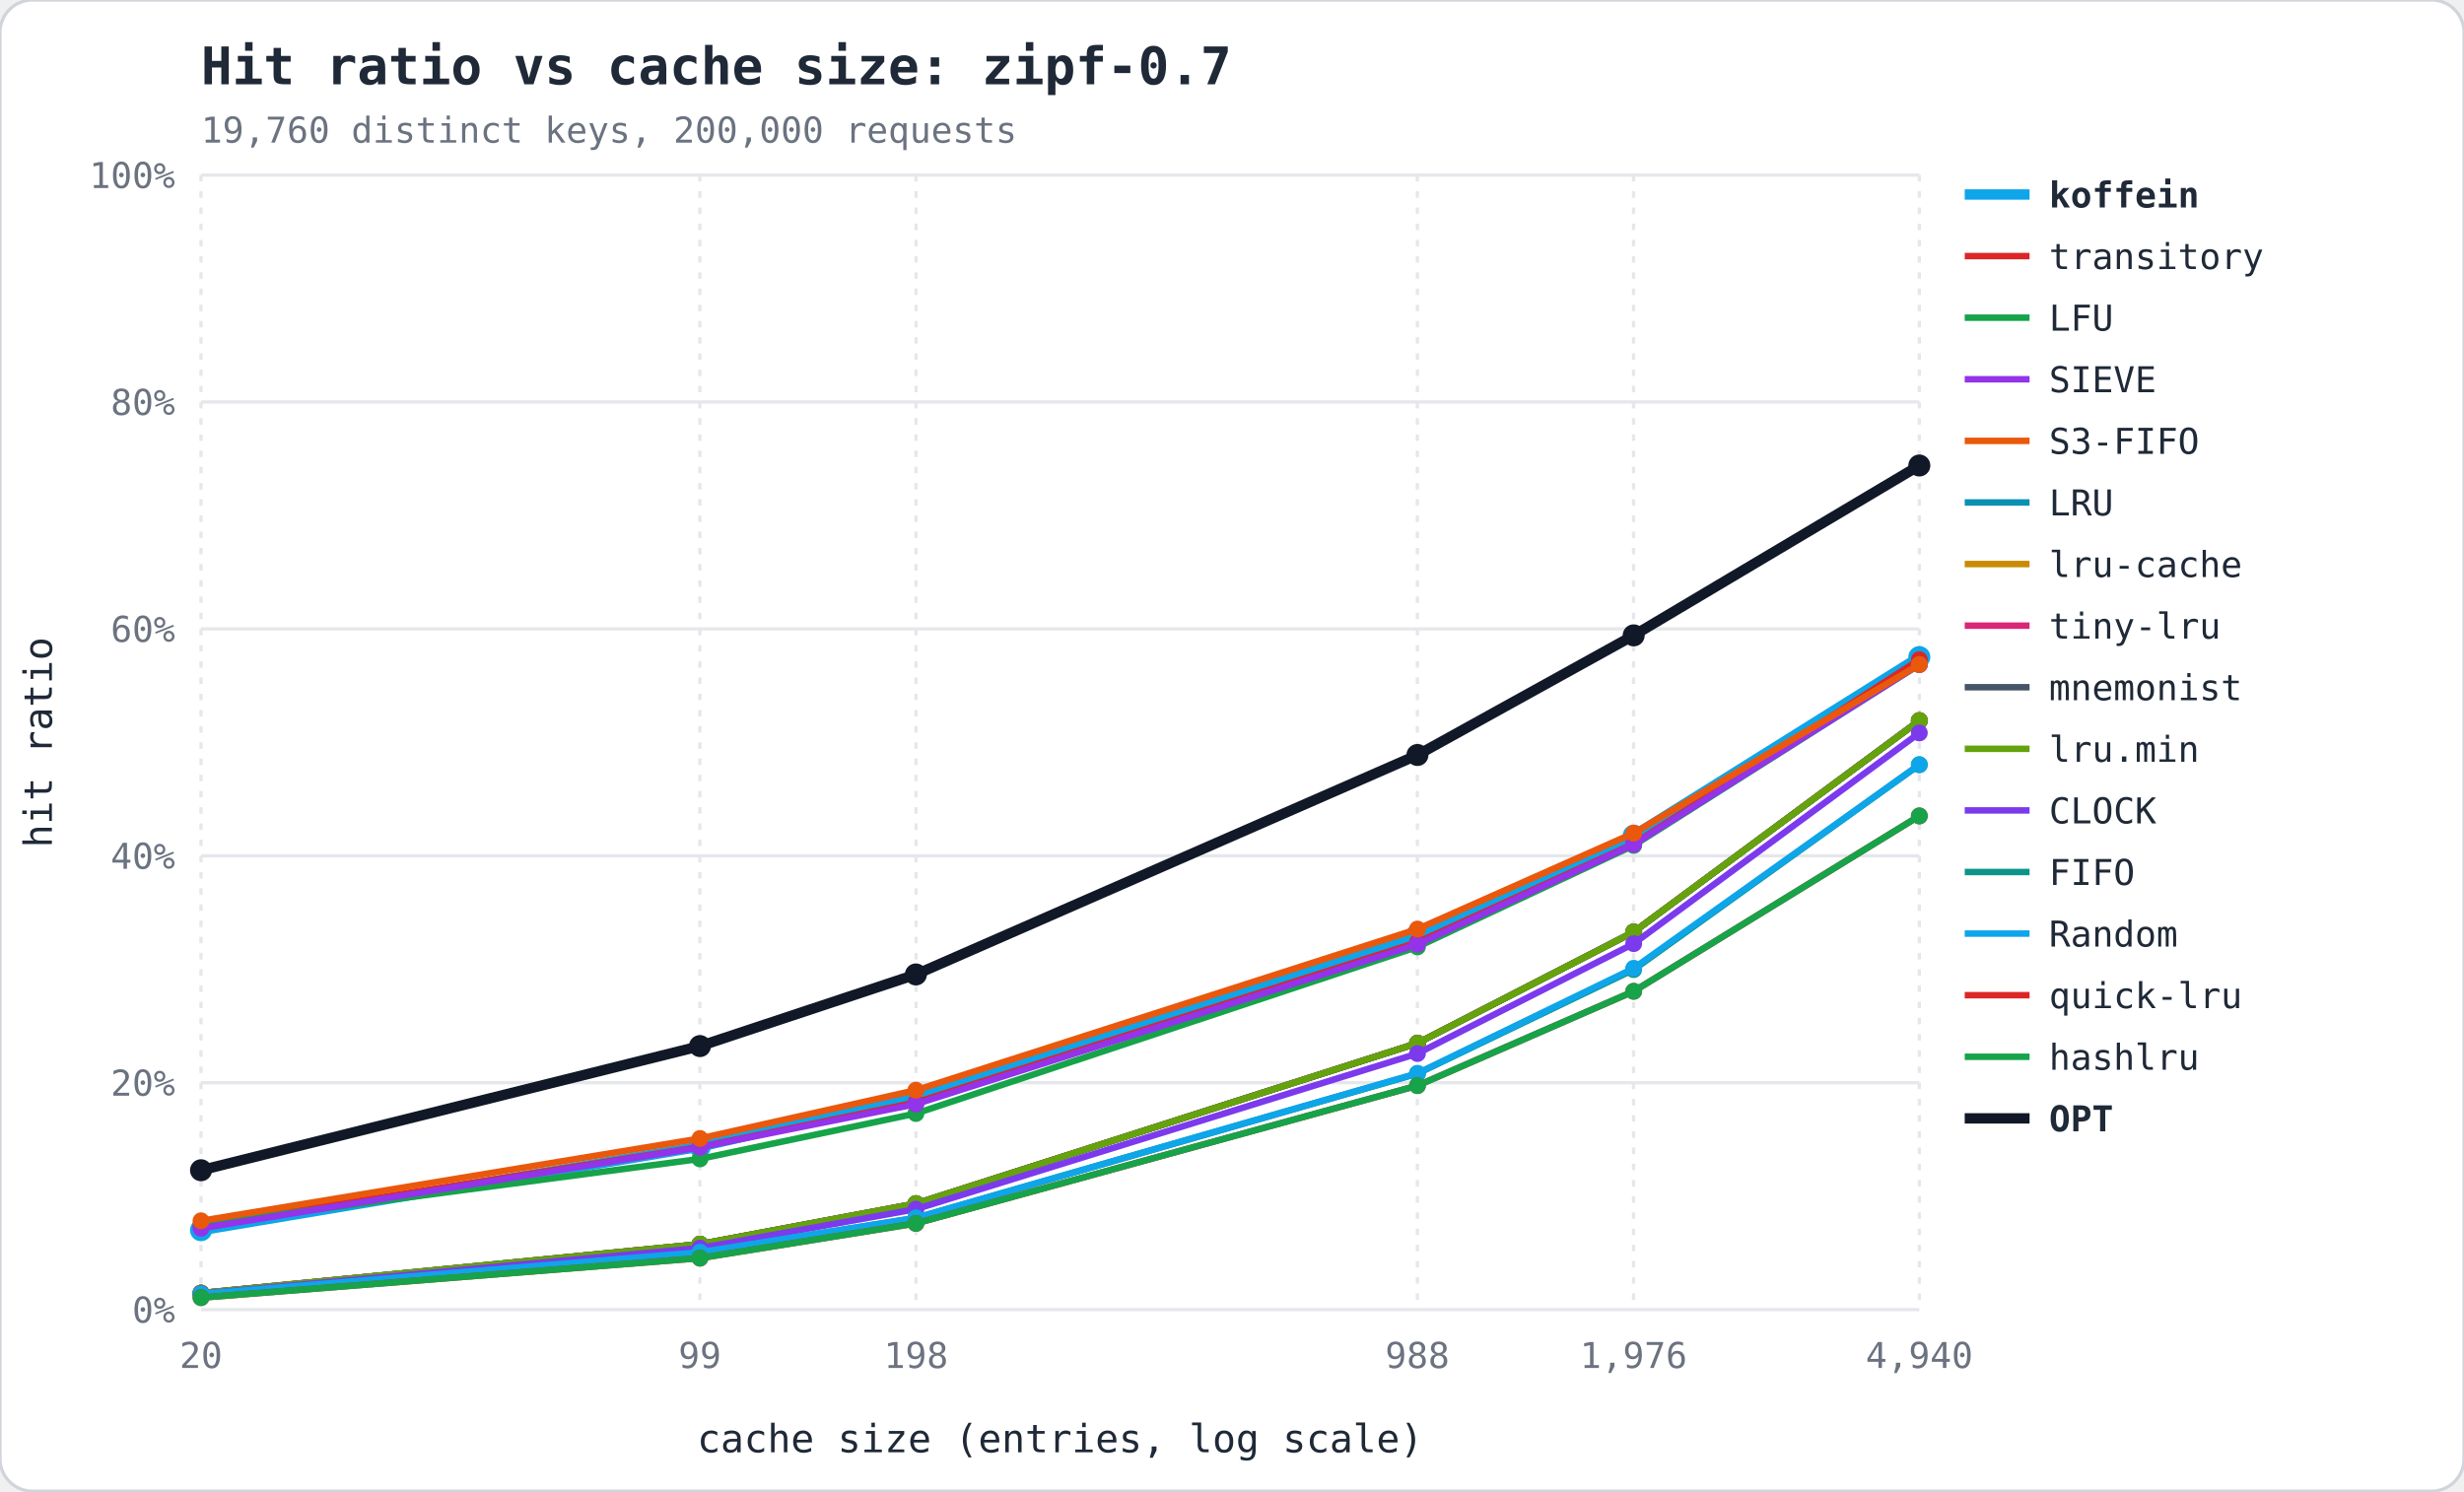
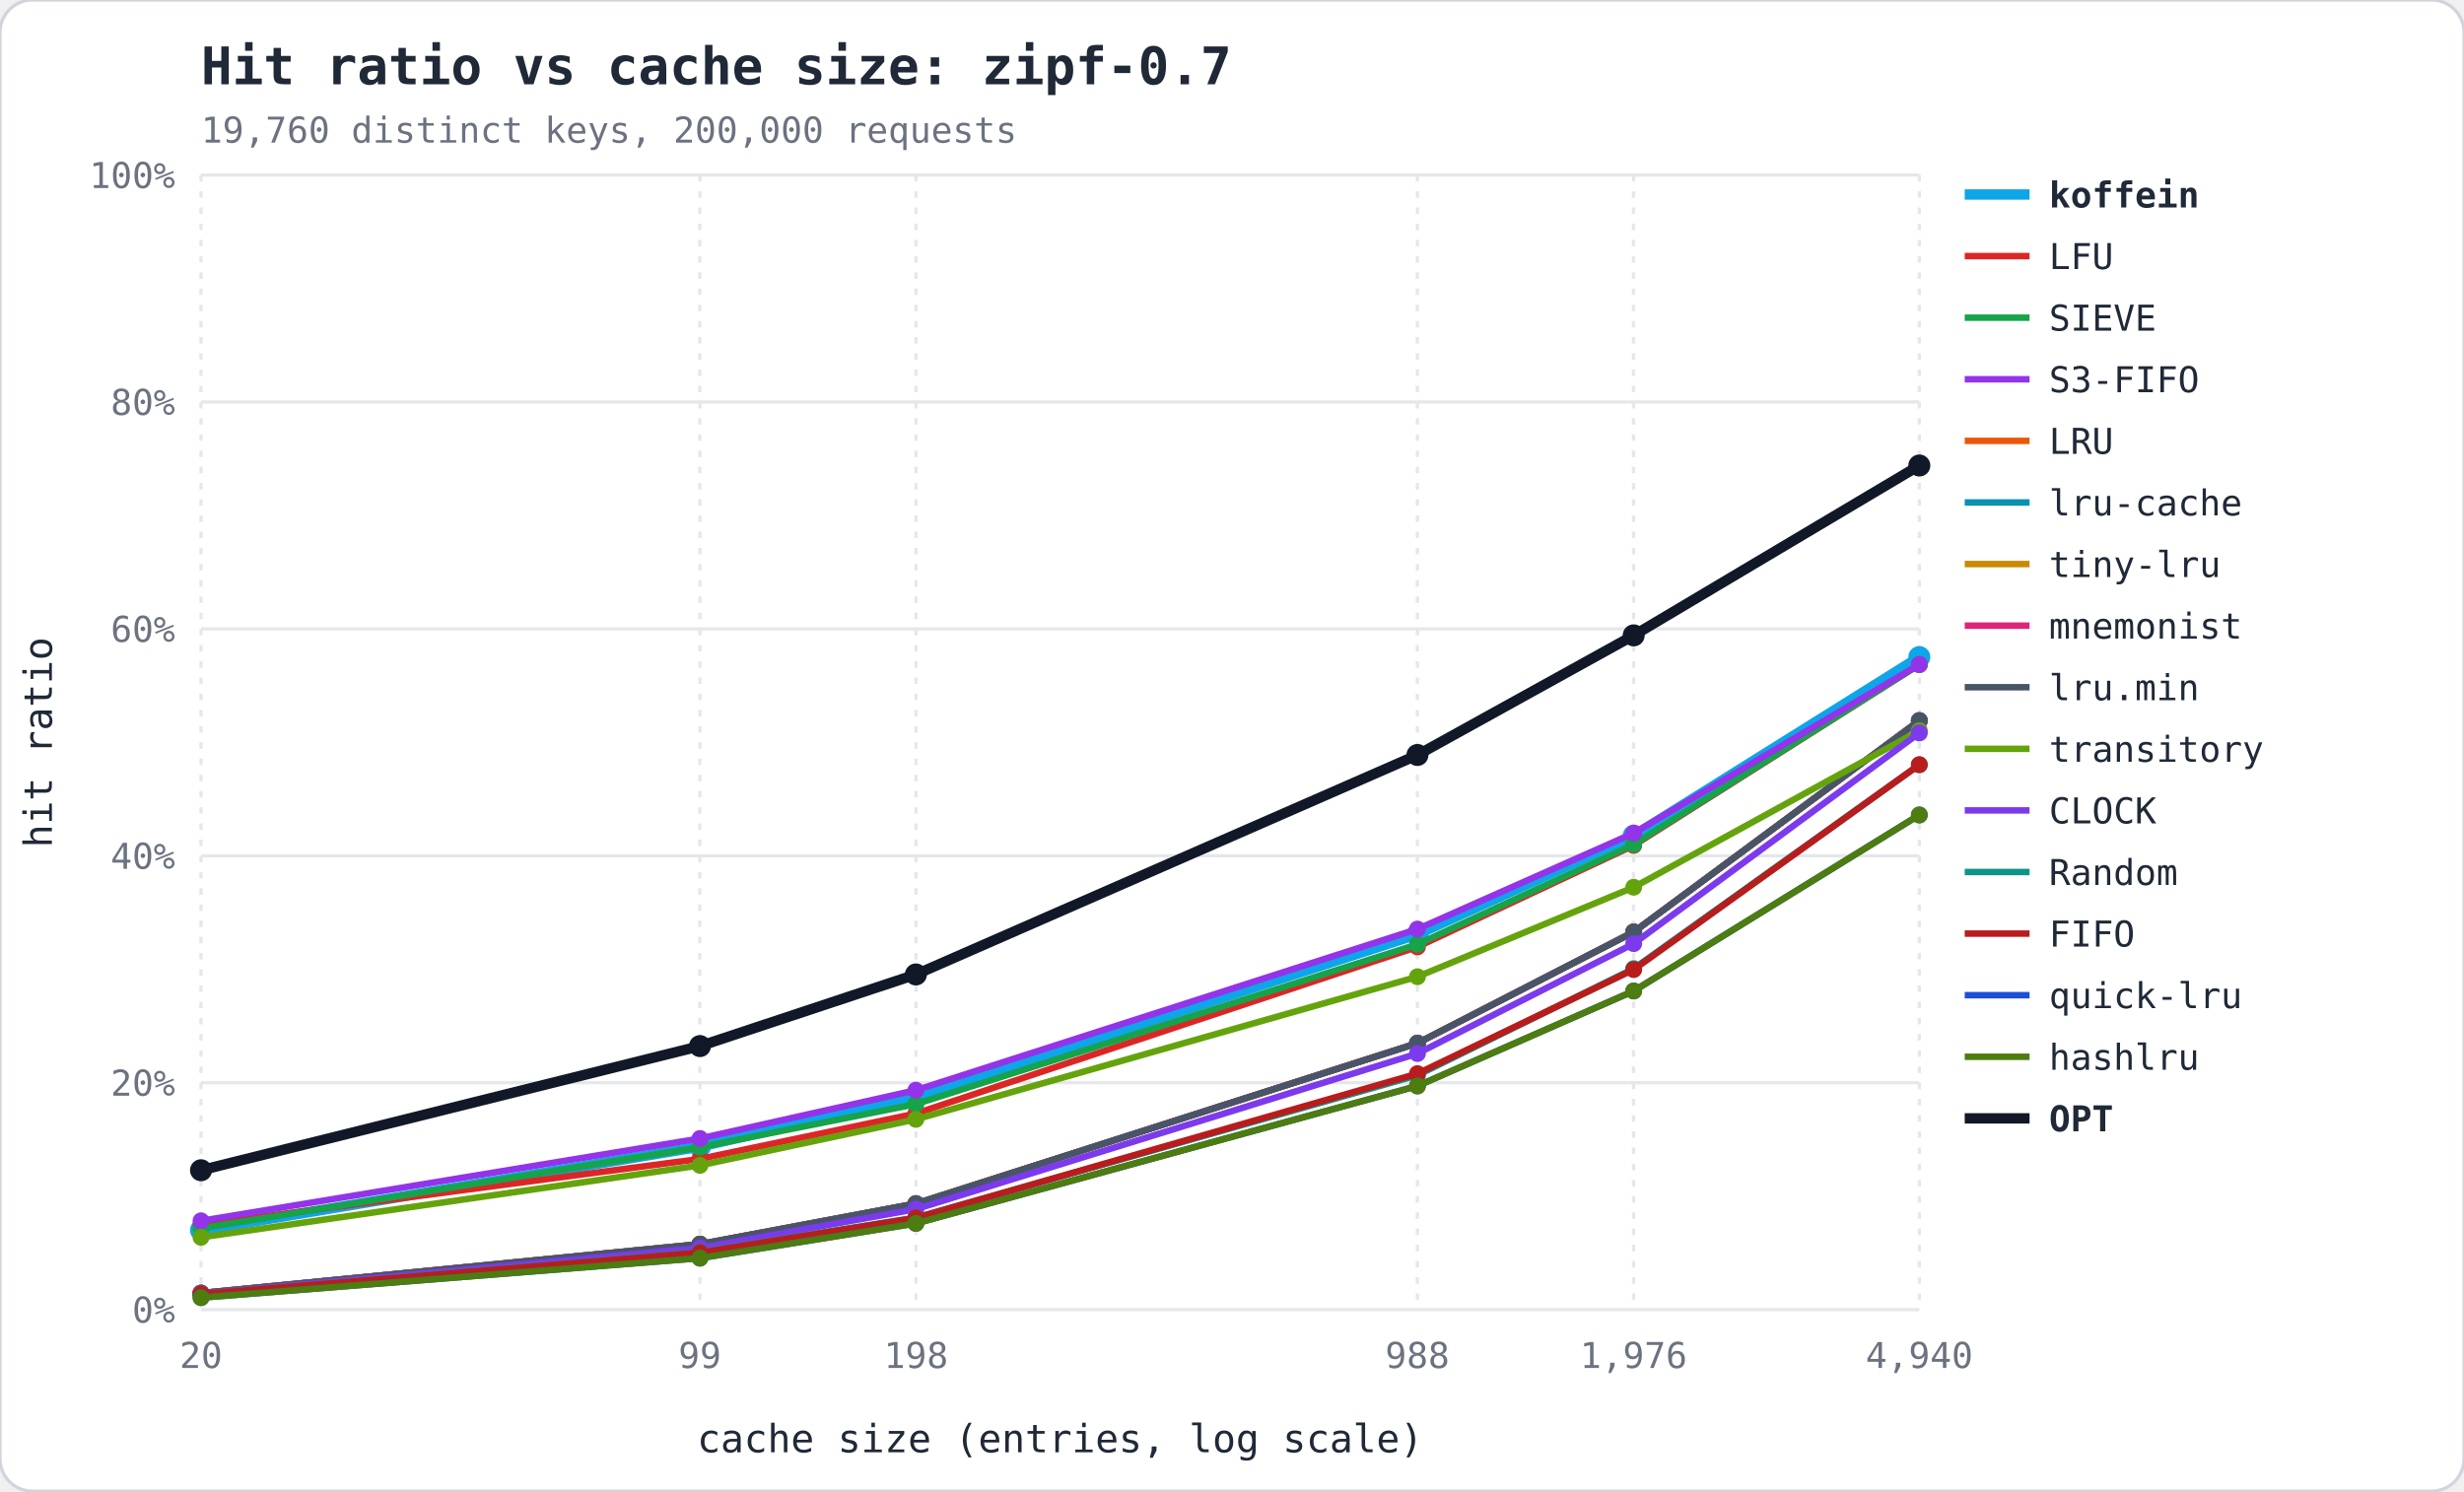
<svg xmlns="http://www.w3.org/2000/svg" viewBox="0 0 760 460" width="760" height="460" role="img">
  <rect x="0" y="0" width="760" height="460" rx="10" fill="#ffffff" stroke="#d1d5db" />
  <text x="62" y="26" font-family="ui-monospace,monospace" font-size="16" font-weight="700" fill="#1f2937">Hit ratio vs cache size: zipf-0.7</text>
  <text x="62" y="44" font-family="ui-monospace,monospace" font-size="11" fill="#6b7280">19,760 distinct keys, 200,000 requests</text>
  <line x1="62" y1="404" x2="592" y2="404" stroke="#e5e7eb" />
  <text x="54" y="408" text-anchor="end" font-family="ui-monospace,monospace" font-size="11" fill="#6b7280">0%</text>
  <line x1="62" y1="334" x2="592" y2="334" stroke="#e5e7eb" />
  <text x="54" y="338" text-anchor="end" font-family="ui-monospace,monospace" font-size="11" fill="#6b7280">20%</text>
  <line x1="62" y1="264" x2="592" y2="264" stroke="#e5e7eb" />
  <text x="54" y="268" text-anchor="end" font-family="ui-monospace,monospace" font-size="11" fill="#6b7280">40%</text>
  <line x1="62" y1="194" x2="592" y2="194" stroke="#e5e7eb" />
  <text x="54" y="198" text-anchor="end" font-family="ui-monospace,monospace" font-size="11" fill="#6b7280">60%</text>
  <line x1="62" y1="124" x2="592" y2="124" stroke="#e5e7eb" />
  <text x="54" y="128" text-anchor="end" font-family="ui-monospace,monospace" font-size="11" fill="#6b7280">80%</text>
  <line x1="62" y1="54" x2="592" y2="54" stroke="#e5e7eb" />
  <text x="54" y="58" text-anchor="end" font-family="ui-monospace,monospace" font-size="11" fill="#6b7280">100%</text>
  <line x1="62" y1="54" x2="62" y2="404" stroke="#e5e7eb" stroke-dasharray="2,3" />
  <text x="62" y="422" text-anchor="middle" font-family="ui-monospace,monospace" font-size="11" fill="#6b7280">20</text>
  <line x1="215.86" y1="54" x2="215.86" y2="404" stroke="#e5e7eb" stroke-dasharray="2,3" />
  <text x="215.86" y="422" text-anchor="middle" font-family="ui-monospace,monospace" font-size="11" fill="#6b7280">99</text>
  <line x1="282.541" y1="54" x2="282.541" y2="404" stroke="#e5e7eb" stroke-dasharray="2,3" />
  <text x="282.541" y="422" text-anchor="middle" font-family="ui-monospace,monospace" font-size="11" fill="#6b7280">198</text>
  <line x1="437.173" y1="54" x2="437.173" y2="404" stroke="#e5e7eb" stroke-dasharray="2,3" />
  <text x="437.173" y="422" text-anchor="middle" font-family="ui-monospace,monospace" font-size="11" fill="#6b7280">988</text>
  <line x1="503.853" y1="54" x2="503.853" y2="404" stroke="#e5e7eb" stroke-dasharray="2,3" />
  <text x="503.853" y="422" text-anchor="middle" font-family="ui-monospace,monospace" font-size="11" fill="#6b7280">1,976</text>
  <line x1="592" y1="54" x2="592" y2="404" stroke="#e5e7eb" stroke-dasharray="2,3" />
  <text x="592" y="422" text-anchor="middle" font-family="ui-monospace,monospace" font-size="11" fill="#6b7280">4,940</text>
  <text x="327" y="448" text-anchor="middle" font-family="ui-monospace,monospace" font-size="12" fill="#1f2937">cache size (entries, log scale)</text>
  <text x="16" y="229" text-anchor="middle" font-family="ui-monospace,monospace" font-size="12" fill="#1f2937" transform="rotate(-90 16 229)">hit ratio</text>
  <polyline points="62.0,379.5 215.9,353.7 282.5,338.5 437.2,288.2 503.9,257.8 592.0,202.7" fill="none" stroke="#0ea5e9" stroke-width="3.2" stroke-linejoin="round" />
  <circle cx="62.0" cy="379.5" r="3.4" fill="#0ea5e9" />
  <circle cx="215.9" cy="353.7" r="3.4" fill="#0ea5e9" />
  <circle cx="282.5" cy="338.5" r="3.4" fill="#0ea5e9" />
  <circle cx="437.2" cy="288.2" r="3.4" fill="#0ea5e9" />
  <circle cx="503.9" cy="257.8" r="3.4" fill="#0ea5e9" />
  <circle cx="592.0" cy="202.7" r="3.4" fill="#0ea5e9" />
  <line x1="606" y1="60" x2="626" y2="60" stroke="#0ea5e9" stroke-width="3.2" />
  <text x="632" y="64" font-family="ui-monospace,monospace" font-size="11" font-weight="700" fill="#1f2937">koffein</text>
-   <polyline points="62.0,378.1 215.9,353.8 282.5,340.1 437.2,290.7 503.9,260.3 592.0,203.5" fill="none" stroke="#dc2626" stroke-width="2" stroke-linejoin="round" />
-   <circle cx="62.0" cy="378.1" r="2.6" fill="#dc2626" />
-   <circle cx="215.9" cy="353.8" r="2.6" fill="#dc2626" />
-   <circle cx="282.5" cy="340.1" r="2.6" fill="#dc2626" />
-   <circle cx="437.2" cy="290.7" r="2.6" fill="#dc2626" />
-   <circle cx="503.9" cy="260.3" r="2.6" fill="#dc2626" />
-   <circle cx="592.0" cy="203.5" r="2.6" fill="#dc2626" />
+   <polyline points="62.0,377.8 215.9,357.5 282.5,343.5 437.2,292.1 503.9,260.8 592.0,205.0" fill="none" stroke="#dc2626" stroke-width="2" stroke-linejoin="round" />
+   <circle cx="62.0" cy="377.8" r="2.6" fill="#dc2626" />
+   <circle cx="215.9" cy="357.5" r="2.6" fill="#dc2626" />
+   <circle cx="282.5" cy="343.5" r="2.6" fill="#dc2626" />
+   <circle cx="437.2" cy="292.1" r="2.6" fill="#dc2626" />
+   <circle cx="503.9" cy="260.8" r="2.6" fill="#dc2626" />
+   <circle cx="592.0" cy="205.0" r="2.6" fill="#dc2626" />
  <line x1="606" y1="79" x2="626" y2="79" stroke="#dc2626" stroke-width="2" />
-   <text x="632" y="83" font-family="ui-monospace,monospace" font-size="11" font-weight="400" fill="#1f2937">transitory</text>
-   <polyline points="62.0,377.8 215.9,357.5 282.5,343.5 437.2,292.1 503.9,260.8 592.0,205.0" fill="none" stroke="#16a34a" stroke-width="2" stroke-linejoin="round" />
-   <circle cx="62.0" cy="377.8" r="2.6" fill="#16a34a" />
-   <circle cx="215.9" cy="357.5" r="2.6" fill="#16a34a" />
-   <circle cx="282.5" cy="343.5" r="2.6" fill="#16a34a" />
-   <circle cx="437.2" cy="292.1" r="2.6" fill="#16a34a" />
-   <circle cx="503.9" cy="260.8" r="2.6" fill="#16a34a" />
+   <text x="632" y="83" font-family="ui-monospace,monospace" font-size="11" font-weight="400" fill="#1f2937">LFU</text>
+   <polyline points="62.0,378.9 215.9,353.9 282.5,340.6 437.2,291.3 503.9,260.5 592.0,205.0" fill="none" stroke="#16a34a" stroke-width="2" stroke-linejoin="round" />
+   <circle cx="62.0" cy="378.9" r="2.6" fill="#16a34a" />
+   <circle cx="215.9" cy="353.9" r="2.6" fill="#16a34a" />
+   <circle cx="282.5" cy="340.6" r="2.6" fill="#16a34a" />
+   <circle cx="437.2" cy="291.3" r="2.6" fill="#16a34a" />
+   <circle cx="503.9" cy="260.5" r="2.6" fill="#16a34a" />
  <circle cx="592.0" cy="205.0" r="2.6" fill="#16a34a" />
  <line x1="606" y1="98" x2="626" y2="98" stroke="#16a34a" stroke-width="2" />
-   <text x="632" y="102" font-family="ui-monospace,monospace" font-size="11" font-weight="400" fill="#1f2937">LFU</text>
-   <polyline points="62.0,378.9 215.9,353.9 282.5,340.6 437.2,291.3 503.9,260.5 592.0,205.0" fill="none" stroke="#9333ea" stroke-width="2" stroke-linejoin="round" />
-   <circle cx="62.0" cy="378.9" r="2.6" fill="#9333ea" />
-   <circle cx="215.9" cy="353.9" r="2.6" fill="#9333ea" />
-   <circle cx="282.5" cy="340.6" r="2.6" fill="#9333ea" />
-   <circle cx="437.2" cy="291.3" r="2.6" fill="#9333ea" />
-   <circle cx="503.9" cy="260.5" r="2.6" fill="#9333ea" />
+   <text x="632" y="102" font-family="ui-monospace,monospace" font-size="11" font-weight="400" fill="#1f2937">SIEVE</text>
+   <polyline points="62.0,376.6 215.9,351.2 282.5,336.3 437.2,286.6 503.9,257.0 592.0,205.0" fill="none" stroke="#9333ea" stroke-width="2" stroke-linejoin="round" />
+   <circle cx="62.0" cy="376.6" r="2.6" fill="#9333ea" />
+   <circle cx="215.9" cy="351.2" r="2.6" fill="#9333ea" />
+   <circle cx="282.5" cy="336.3" r="2.6" fill="#9333ea" />
+   <circle cx="437.2" cy="286.6" r="2.6" fill="#9333ea" />
+   <circle cx="503.9" cy="257.0" r="2.6" fill="#9333ea" />
  <circle cx="592.0" cy="205.0" r="2.6" fill="#9333ea" />
  <line x1="606" y1="117" x2="626" y2="117" stroke="#9333ea" stroke-width="2" />
-   <text x="632" y="121" font-family="ui-monospace,monospace" font-size="11" font-weight="400" fill="#1f2937">SIEVE</text>
-   <polyline points="62.0,376.6 215.9,351.2 282.5,336.3 437.2,286.6 503.9,257.0 592.0,205.0" fill="none" stroke="#ea580c" stroke-width="2" stroke-linejoin="round" />
-   <circle cx="62.0" cy="376.6" r="2.6" fill="#ea580c" />
-   <circle cx="215.9" cy="351.2" r="2.6" fill="#ea580c" />
-   <circle cx="282.5" cy="336.3" r="2.6" fill="#ea580c" />
-   <circle cx="437.2" cy="286.6" r="2.6" fill="#ea580c" />
-   <circle cx="503.9" cy="257.0" r="2.6" fill="#ea580c" />
-   <circle cx="592.0" cy="205.0" r="2.6" fill="#ea580c" />
+   <text x="632" y="121" font-family="ui-monospace,monospace" font-size="11" font-weight="400" fill="#1f2937">S3-FIFO</text>
+   <polyline points="62.0,398.9 215.9,383.8 282.5,371.3 437.2,321.8 503.9,287.5 592.0,222.3" fill="none" stroke="#ea580c" stroke-width="2" stroke-linejoin="round" />
+   <circle cx="62.0" cy="398.9" r="2.6" fill="#ea580c" />
+   <circle cx="215.9" cy="383.8" r="2.6" fill="#ea580c" />
+   <circle cx="282.5" cy="371.3" r="2.6" fill="#ea580c" />
+   <circle cx="437.2" cy="321.8" r="2.6" fill="#ea580c" />
+   <circle cx="503.9" cy="287.5" r="2.6" fill="#ea580c" />
+   <circle cx="592.0" cy="222.3" r="2.6" fill="#ea580c" />
  <line x1="606" y1="136" x2="626" y2="136" stroke="#ea580c" stroke-width="2" />
-   <text x="632" y="140" font-family="ui-monospace,monospace" font-size="11" font-weight="400" fill="#1f2937">S3-FIFO</text>
+   <text x="632" y="140" font-family="ui-monospace,monospace" font-size="11" font-weight="400" fill="#1f2937">LRU</text>
  <polyline points="62.0,398.9 215.9,383.8 282.5,371.3 437.2,321.8 503.9,287.5 592.0,222.3" fill="none" stroke="#0891b2" stroke-width="2" stroke-linejoin="round" />
  <circle cx="62.0" cy="398.9" r="2.6" fill="#0891b2" />
  <circle cx="215.9" cy="383.8" r="2.6" fill="#0891b2" />
  <circle cx="282.5" cy="371.3" r="2.6" fill="#0891b2" />
  <circle cx="437.2" cy="321.8" r="2.6" fill="#0891b2" />
  <circle cx="503.9" cy="287.5" r="2.6" fill="#0891b2" />
  <circle cx="592.0" cy="222.3" r="2.6" fill="#0891b2" />
  <line x1="606" y1="155" x2="626" y2="155" stroke="#0891b2" stroke-width="2" />
-   <text x="632" y="159" font-family="ui-monospace,monospace" font-size="11" font-weight="400" fill="#1f2937">LRU</text>
+   <text x="632" y="159" font-family="ui-monospace,monospace" font-size="11" font-weight="400" fill="#1f2937">lru-cache</text>
  <polyline points="62.0,398.9 215.9,383.8 282.5,371.3 437.2,321.8 503.9,287.5 592.0,222.3" fill="none" stroke="#ca8a04" stroke-width="2" stroke-linejoin="round" />
  <circle cx="62.0" cy="398.9" r="2.6" fill="#ca8a04" />
  <circle cx="215.9" cy="383.8" r="2.6" fill="#ca8a04" />
  <circle cx="282.5" cy="371.3" r="2.6" fill="#ca8a04" />
  <circle cx="437.2" cy="321.8" r="2.6" fill="#ca8a04" />
  <circle cx="503.9" cy="287.5" r="2.6" fill="#ca8a04" />
  <circle cx="592.0" cy="222.3" r="2.6" fill="#ca8a04" />
  <line x1="606" y1="174" x2="626" y2="174" stroke="#ca8a04" stroke-width="2" />
-   <text x="632" y="178" font-family="ui-monospace,monospace" font-size="11" font-weight="400" fill="#1f2937">lru-cache</text>
+   <text x="632" y="178" font-family="ui-monospace,monospace" font-size="11" font-weight="400" fill="#1f2937">tiny-lru</text>
  <polyline points="62.0,398.9 215.9,383.8 282.5,371.3 437.2,321.8 503.9,287.5 592.0,222.3" fill="none" stroke="#db2777" stroke-width="2" stroke-linejoin="round" />
  <circle cx="62.0" cy="398.9" r="2.6" fill="#db2777" />
  <circle cx="215.9" cy="383.8" r="2.6" fill="#db2777" />
  <circle cx="282.5" cy="371.3" r="2.6" fill="#db2777" />
  <circle cx="437.2" cy="321.8" r="2.6" fill="#db2777" />
  <circle cx="503.9" cy="287.5" r="2.6" fill="#db2777" />
  <circle cx="592.0" cy="222.3" r="2.6" fill="#db2777" />
  <line x1="606" y1="193" x2="626" y2="193" stroke="#db2777" stroke-width="2" />
-   <text x="632" y="197" font-family="ui-monospace,monospace" font-size="11" font-weight="400" fill="#1f2937">tiny-lru</text>
+   <text x="632" y="197" font-family="ui-monospace,monospace" font-size="11" font-weight="400" fill="#1f2937">mnemonist</text>
  <polyline points="62.0,398.9 215.9,383.8 282.5,371.3 437.2,321.8 503.9,287.5 592.0,222.3" fill="none" stroke="#475569" stroke-width="2" stroke-linejoin="round" />
  <circle cx="62.0" cy="398.9" r="2.6" fill="#475569" />
  <circle cx="215.9" cy="383.8" r="2.6" fill="#475569" />
  <circle cx="282.5" cy="371.3" r="2.6" fill="#475569" />
  <circle cx="437.2" cy="321.8" r="2.6" fill="#475569" />
  <circle cx="503.9" cy="287.5" r="2.6" fill="#475569" />
  <circle cx="592.0" cy="222.3" r="2.6" fill="#475569" />
  <line x1="606" y1="212" x2="626" y2="212" stroke="#475569" stroke-width="2" />
-   <text x="632" y="216" font-family="ui-monospace,monospace" font-size="11" font-weight="400" fill="#1f2937">mnemonist</text>
-   <polyline points="62.0,398.9 215.9,383.8 282.5,371.3 437.2,321.8 503.9,287.5 592.0,222.3" fill="none" stroke="#65a30d" stroke-width="2" stroke-linejoin="round" />
-   <circle cx="62.0" cy="398.9" r="2.6" fill="#65a30d" />
-   <circle cx="215.9" cy="383.8" r="2.6" fill="#65a30d" />
-   <circle cx="282.5" cy="371.3" r="2.6" fill="#65a30d" />
-   <circle cx="437.2" cy="321.8" r="2.6" fill="#65a30d" />
-   <circle cx="503.9" cy="287.5" r="2.6" fill="#65a30d" />
-   <circle cx="592.0" cy="222.3" r="2.6" fill="#65a30d" />
+   <text x="632" y="216" font-family="ui-monospace,monospace" font-size="11" font-weight="400" fill="#1f2937">lru.min</text>
+   <polyline points="62.0,381.7 215.9,359.5 282.5,345.3 437.2,301.3 503.9,273.7 592.0,225.4" fill="none" stroke="#65a30d" stroke-width="2" stroke-linejoin="round" />
+   <circle cx="62.0" cy="381.7" r="2.6" fill="#65a30d" />
+   <circle cx="215.9" cy="359.5" r="2.6" fill="#65a30d" />
+   <circle cx="282.5" cy="345.3" r="2.6" fill="#65a30d" />
+   <circle cx="437.2" cy="301.3" r="2.6" fill="#65a30d" />
+   <circle cx="503.9" cy="273.7" r="2.6" fill="#65a30d" />
+   <circle cx="592.0" cy="225.4" r="2.6" fill="#65a30d" />
  <line x1="606" y1="231" x2="626" y2="231" stroke="#65a30d" stroke-width="2" />
-   <text x="632" y="235" font-family="ui-monospace,monospace" font-size="11" font-weight="400" fill="#1f2937">lru.min</text>
+   <text x="632" y="235" font-family="ui-monospace,monospace" font-size="11" font-weight="400" fill="#1f2937">transitory</text>
  <polyline points="62.0,399.1 215.9,385.0 282.5,373.0 437.2,325.0 503.9,291.1 592.0,226.1" fill="none" stroke="#7c3aed" stroke-width="2" stroke-linejoin="round" />
  <circle cx="62.0" cy="399.1" r="2.6" fill="#7c3aed" />
  <circle cx="215.9" cy="385.0" r="2.6" fill="#7c3aed" />
  <circle cx="282.5" cy="373.0" r="2.6" fill="#7c3aed" />
  <circle cx="437.2" cy="325.0" r="2.6" fill="#7c3aed" />
  <circle cx="503.9" cy="291.1" r="2.6" fill="#7c3aed" />
  <circle cx="592.0" cy="226.1" r="2.6" fill="#7c3aed" />
  <line x1="606" y1="250" x2="626" y2="250" stroke="#7c3aed" stroke-width="2" />
  <text x="632" y="254" font-family="ui-monospace,monospace" font-size="11" font-weight="400" fill="#1f2937">CLOCK</text>
-   <polyline points="62.0,399.2 215.9,386.4 282.5,375.7 437.2,331.2 503.9,299.1 592.0,235.9" fill="none" stroke="#0d9488" stroke-width="2" stroke-linejoin="round" />
+   <polyline points="62.0,399.2 215.9,386.2 282.5,375.6 437.2,331.7 503.9,298.8 592.0,235.9" fill="none" stroke="#0d9488" stroke-width="2" stroke-linejoin="round" />
  <circle cx="62.0" cy="399.2" r="2.6" fill="#0d9488" />
-   <circle cx="215.9" cy="386.4" r="2.6" fill="#0d9488" />
-   <circle cx="282.5" cy="375.7" r="2.6" fill="#0d9488" />
-   <circle cx="437.2" cy="331.2" r="2.6" fill="#0d9488" />
-   <circle cx="503.9" cy="299.1" r="2.6" fill="#0d9488" />
+   <circle cx="215.9" cy="386.2" r="2.6" fill="#0d9488" />
+   <circle cx="282.5" cy="375.6" r="2.6" fill="#0d9488" />
+   <circle cx="437.2" cy="331.7" r="2.6" fill="#0d9488" />
+   <circle cx="503.9" cy="298.8" r="2.6" fill="#0d9488" />
  <circle cx="592.0" cy="235.9" r="2.6" fill="#0d9488" />
  <line x1="606" y1="269" x2="626" y2="269" stroke="#0d9488" stroke-width="2" />
-   <text x="632" y="273" font-family="ui-monospace,monospace" font-size="11" font-weight="400" fill="#1f2937">FIFO</text>
-   <polyline points="62.0,399.2 215.9,386.3 282.5,375.7 437.2,331.1 503.9,298.7 592.0,235.9" fill="none" stroke="#0ea5e9" stroke-width="2" stroke-linejoin="round" />
-   <circle cx="62.0" cy="399.2" r="2.6" fill="#0ea5e9" />
-   <circle cx="215.9" cy="386.3" r="2.6" fill="#0ea5e9" />
-   <circle cx="282.5" cy="375.7" r="2.6" fill="#0ea5e9" />
-   <circle cx="437.2" cy="331.1" r="2.6" fill="#0ea5e9" />
-   <circle cx="503.9" cy="298.7" r="2.6" fill="#0ea5e9" />
-   <circle cx="592.0" cy="235.9" r="2.6" fill="#0ea5e9" />
-   <line x1="606" y1="288" x2="626" y2="288" stroke="#0ea5e9" stroke-width="2" />
-   <text x="632" y="292" font-family="ui-monospace,monospace" font-size="11" font-weight="400" fill="#1f2937">Random</text>
-   <polyline points="62.0,400.3 215.9,388.1 282.5,377.4 437.2,334.9 503.9,305.8 592.0,251.7" fill="none" stroke="#dc2626" stroke-width="2" stroke-linejoin="round" />
-   <circle cx="62.0" cy="400.3" r="2.6" fill="#dc2626" />
-   <circle cx="215.9" cy="388.1" r="2.6" fill="#dc2626" />
-   <circle cx="282.5" cy="377.4" r="2.6" fill="#dc2626" />
-   <circle cx="437.2" cy="334.9" r="2.6" fill="#dc2626" />
-   <circle cx="503.9" cy="305.8" r="2.6" fill="#dc2626" />
-   <circle cx="592.0" cy="251.7" r="2.6" fill="#dc2626" />
-   <line x1="606" y1="307" x2="626" y2="307" stroke="#dc2626" stroke-width="2" />
+   <text x="632" y="273" font-family="ui-monospace,monospace" font-size="11" font-weight="400" fill="#1f2937">Random</text>
+   <polyline points="62.0,399.2 215.9,386.4 282.5,375.7 437.2,331.2 503.9,299.1 592.0,235.9" fill="none" stroke="#b91c1c" stroke-width="2" stroke-linejoin="round" />
+   <circle cx="62.0" cy="399.2" r="2.6" fill="#b91c1c" />
+   <circle cx="215.9" cy="386.4" r="2.6" fill="#b91c1c" />
+   <circle cx="282.5" cy="375.7" r="2.6" fill="#b91c1c" />
+   <circle cx="437.2" cy="331.2" r="2.6" fill="#b91c1c" />
+   <circle cx="503.9" cy="299.1" r="2.6" fill="#b91c1c" />
+   <circle cx="592.0" cy="235.9" r="2.6" fill="#b91c1c" />
+   <line x1="606" y1="288" x2="626" y2="288" stroke="#b91c1c" stroke-width="2" />
+   <text x="632" y="292" font-family="ui-monospace,monospace" font-size="11" font-weight="400" fill="#1f2937">FIFO</text>
+   <polyline points="62.0,400.3 215.9,388.1 282.5,377.4 437.2,335.0 503.9,305.7 592.0,251.4" fill="none" stroke="#1d4ed8" stroke-width="2" stroke-linejoin="round" />
+   <circle cx="62.0" cy="400.3" r="2.6" fill="#1d4ed8" />
+   <circle cx="215.9" cy="388.1" r="2.6" fill="#1d4ed8" />
+   <circle cx="282.5" cy="377.4" r="2.6" fill="#1d4ed8" />
+   <circle cx="437.2" cy="335.0" r="2.6" fill="#1d4ed8" />
+   <circle cx="503.9" cy="305.7" r="2.6" fill="#1d4ed8" />
+   <circle cx="592.0" cy="251.4" r="2.6" fill="#1d4ed8" />
+   <line x1="606" y1="307" x2="626" y2="307" stroke="#1d4ed8" stroke-width="2" />
  <text x="632" y="311" font-family="ui-monospace,monospace" font-size="11" font-weight="400" fill="#1f2937">quick-lru</text>
-   <polyline points="62.0,400.3 215.9,388.1 282.5,377.4 437.2,334.9 503.9,305.8 592.0,251.7" fill="none" stroke="#16a34a" stroke-width="2" stroke-linejoin="round" />
-   <circle cx="62.0" cy="400.3" r="2.6" fill="#16a34a" />
-   <circle cx="215.9" cy="388.1" r="2.6" fill="#16a34a" />
-   <circle cx="282.5" cy="377.4" r="2.6" fill="#16a34a" />
-   <circle cx="437.2" cy="334.9" r="2.6" fill="#16a34a" />
-   <circle cx="503.9" cy="305.8" r="2.6" fill="#16a34a" />
-   <circle cx="592.0" cy="251.7" r="2.6" fill="#16a34a" />
-   <line x1="606" y1="326" x2="626" y2="326" stroke="#16a34a" stroke-width="2" />
+   <polyline points="62.0,400.3 215.9,388.1 282.5,377.4 437.2,335.0 503.9,305.7 592.0,251.4" fill="none" stroke="#4d7c0f" stroke-width="2" stroke-linejoin="round" />
+   <circle cx="62.0" cy="400.3" r="2.6" fill="#4d7c0f" />
+   <circle cx="215.9" cy="388.1" r="2.6" fill="#4d7c0f" />
+   <circle cx="282.5" cy="377.4" r="2.6" fill="#4d7c0f" />
+   <circle cx="437.2" cy="335.0" r="2.6" fill="#4d7c0f" />
+   <circle cx="503.9" cy="305.7" r="2.6" fill="#4d7c0f" />
+   <circle cx="592.0" cy="251.4" r="2.6" fill="#4d7c0f" />
+   <line x1="606" y1="326" x2="626" y2="326" stroke="#4d7c0f" stroke-width="2" />
  <text x="632" y="330" font-family="ui-monospace,monospace" font-size="11" font-weight="400" fill="#1f2937">hashlru</text>
  <polyline points="62.0,361.0 215.9,322.7 282.5,300.6 437.2,232.9 503.9,196.0 592.0,143.6" fill="none" stroke="#111827" stroke-width="3.2" stroke-linejoin="round" />
  <circle cx="62.0" cy="361.0" r="3.4" fill="#111827" />
  <circle cx="215.9" cy="322.7" r="3.4" fill="#111827" />
  <circle cx="282.5" cy="300.6" r="3.4" fill="#111827" />
  <circle cx="437.2" cy="232.9" r="3.4" fill="#111827" />
  <circle cx="503.9" cy="196.0" r="3.4" fill="#111827" />
  <circle cx="592.0" cy="143.6" r="3.4" fill="#111827" />
  <line x1="606" y1="345" x2="626" y2="345" stroke="#111827" stroke-width="3.2" />
  <text x="632" y="349" font-family="ui-monospace,monospace" font-size="11" font-weight="700" fill="#1f2937">OPT</text>
</svg>
